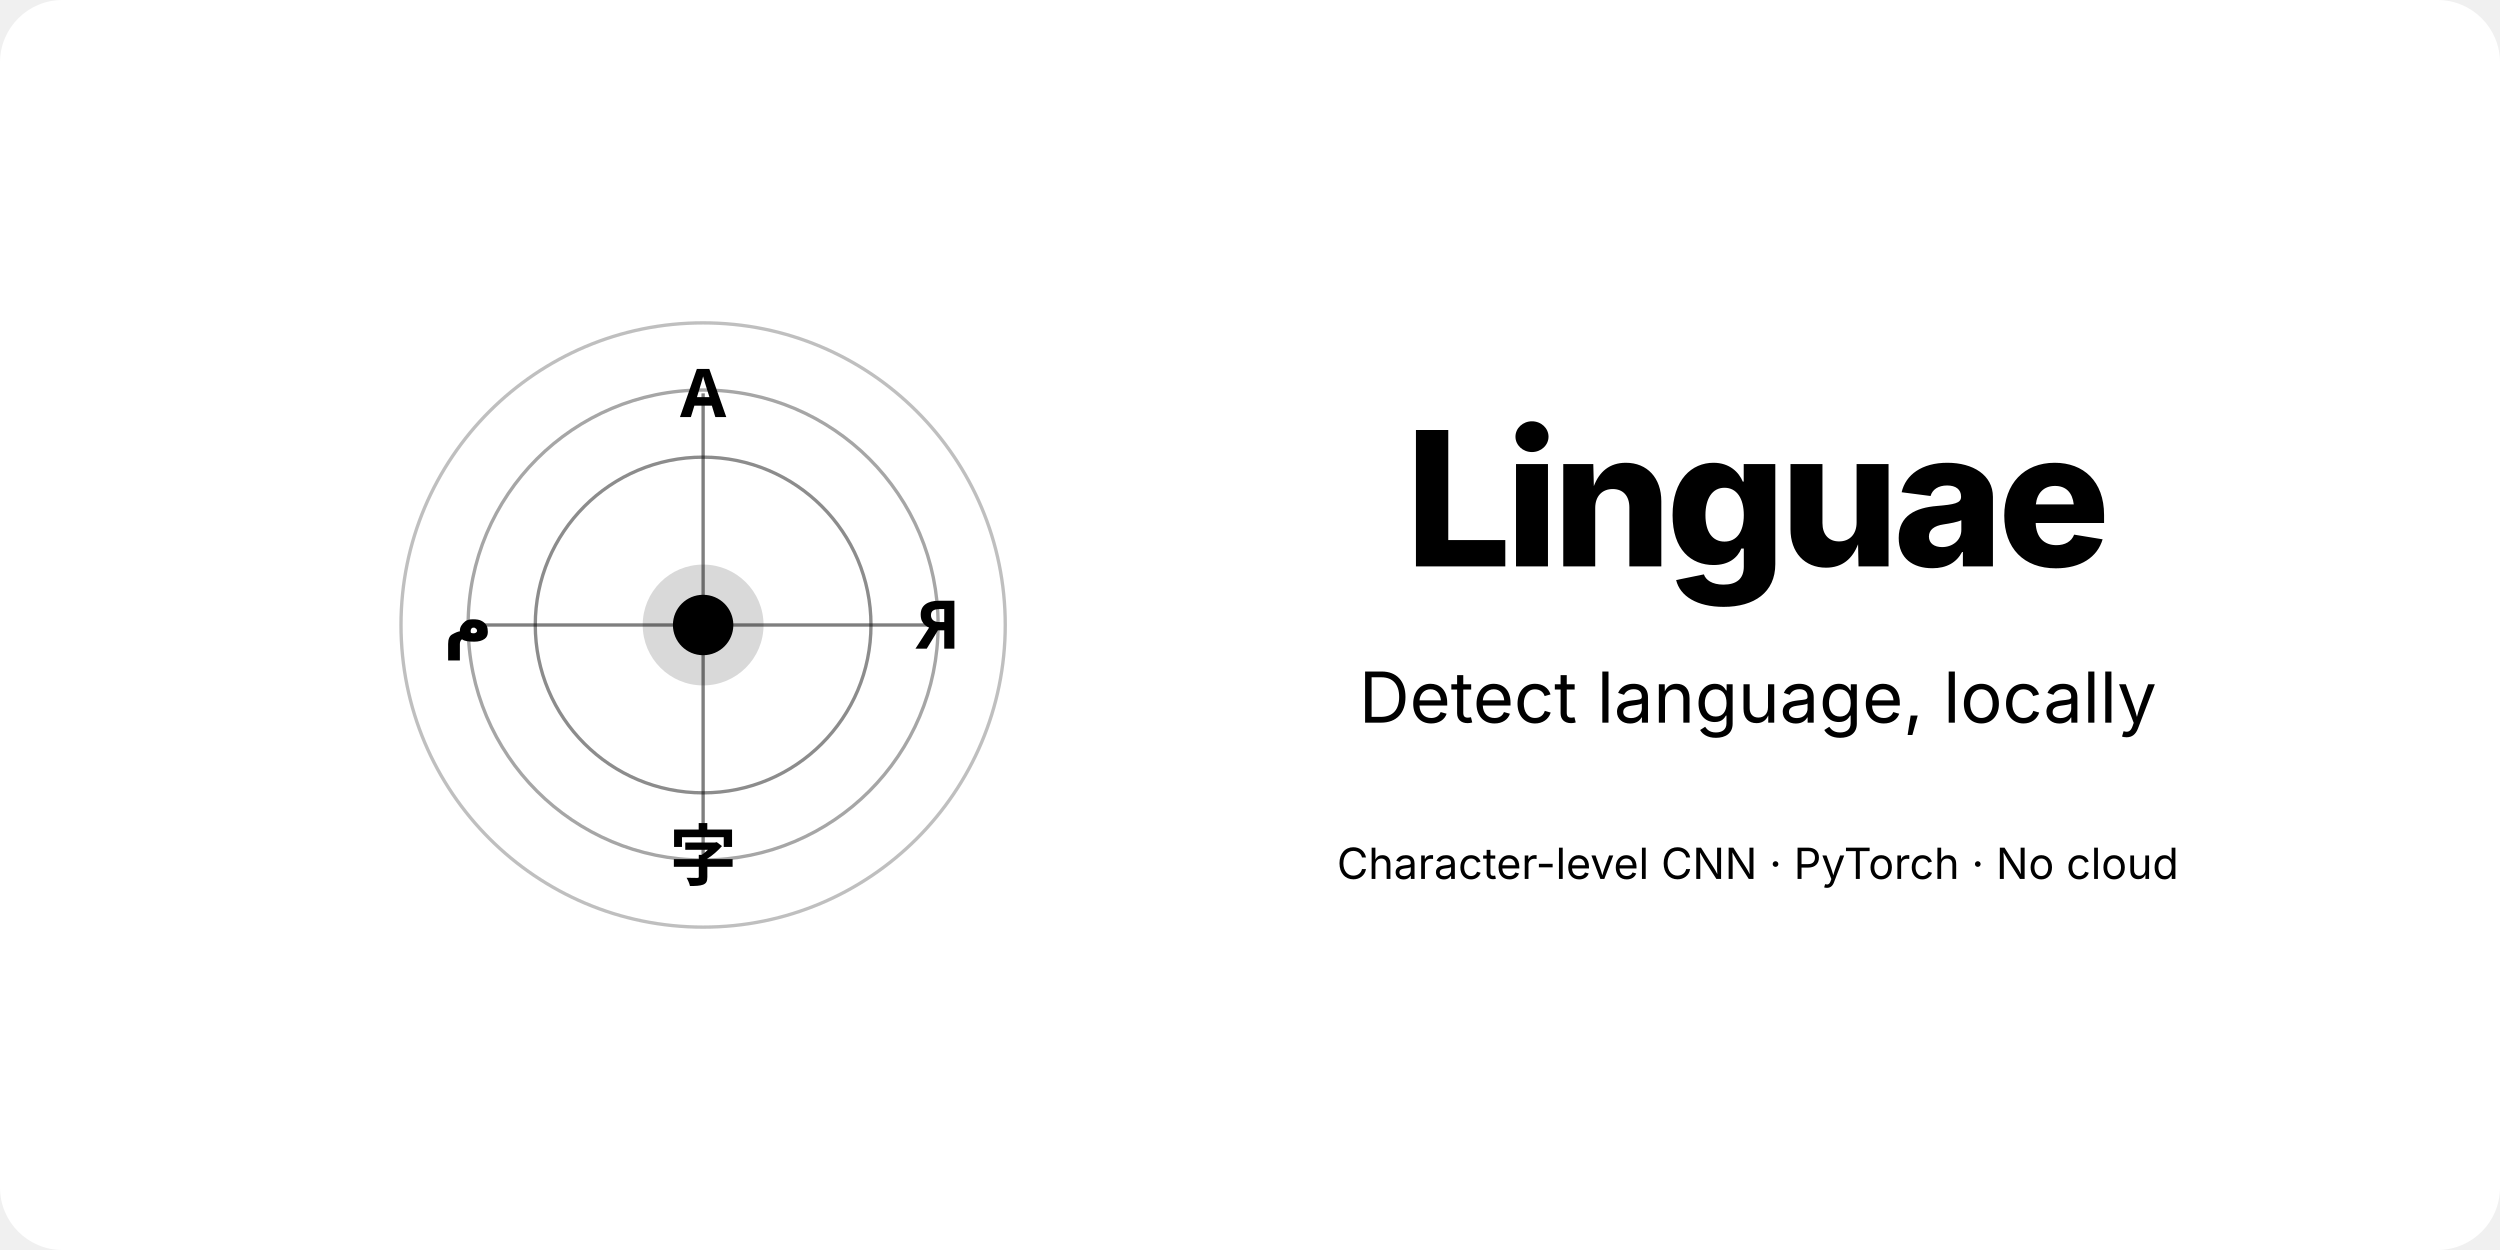
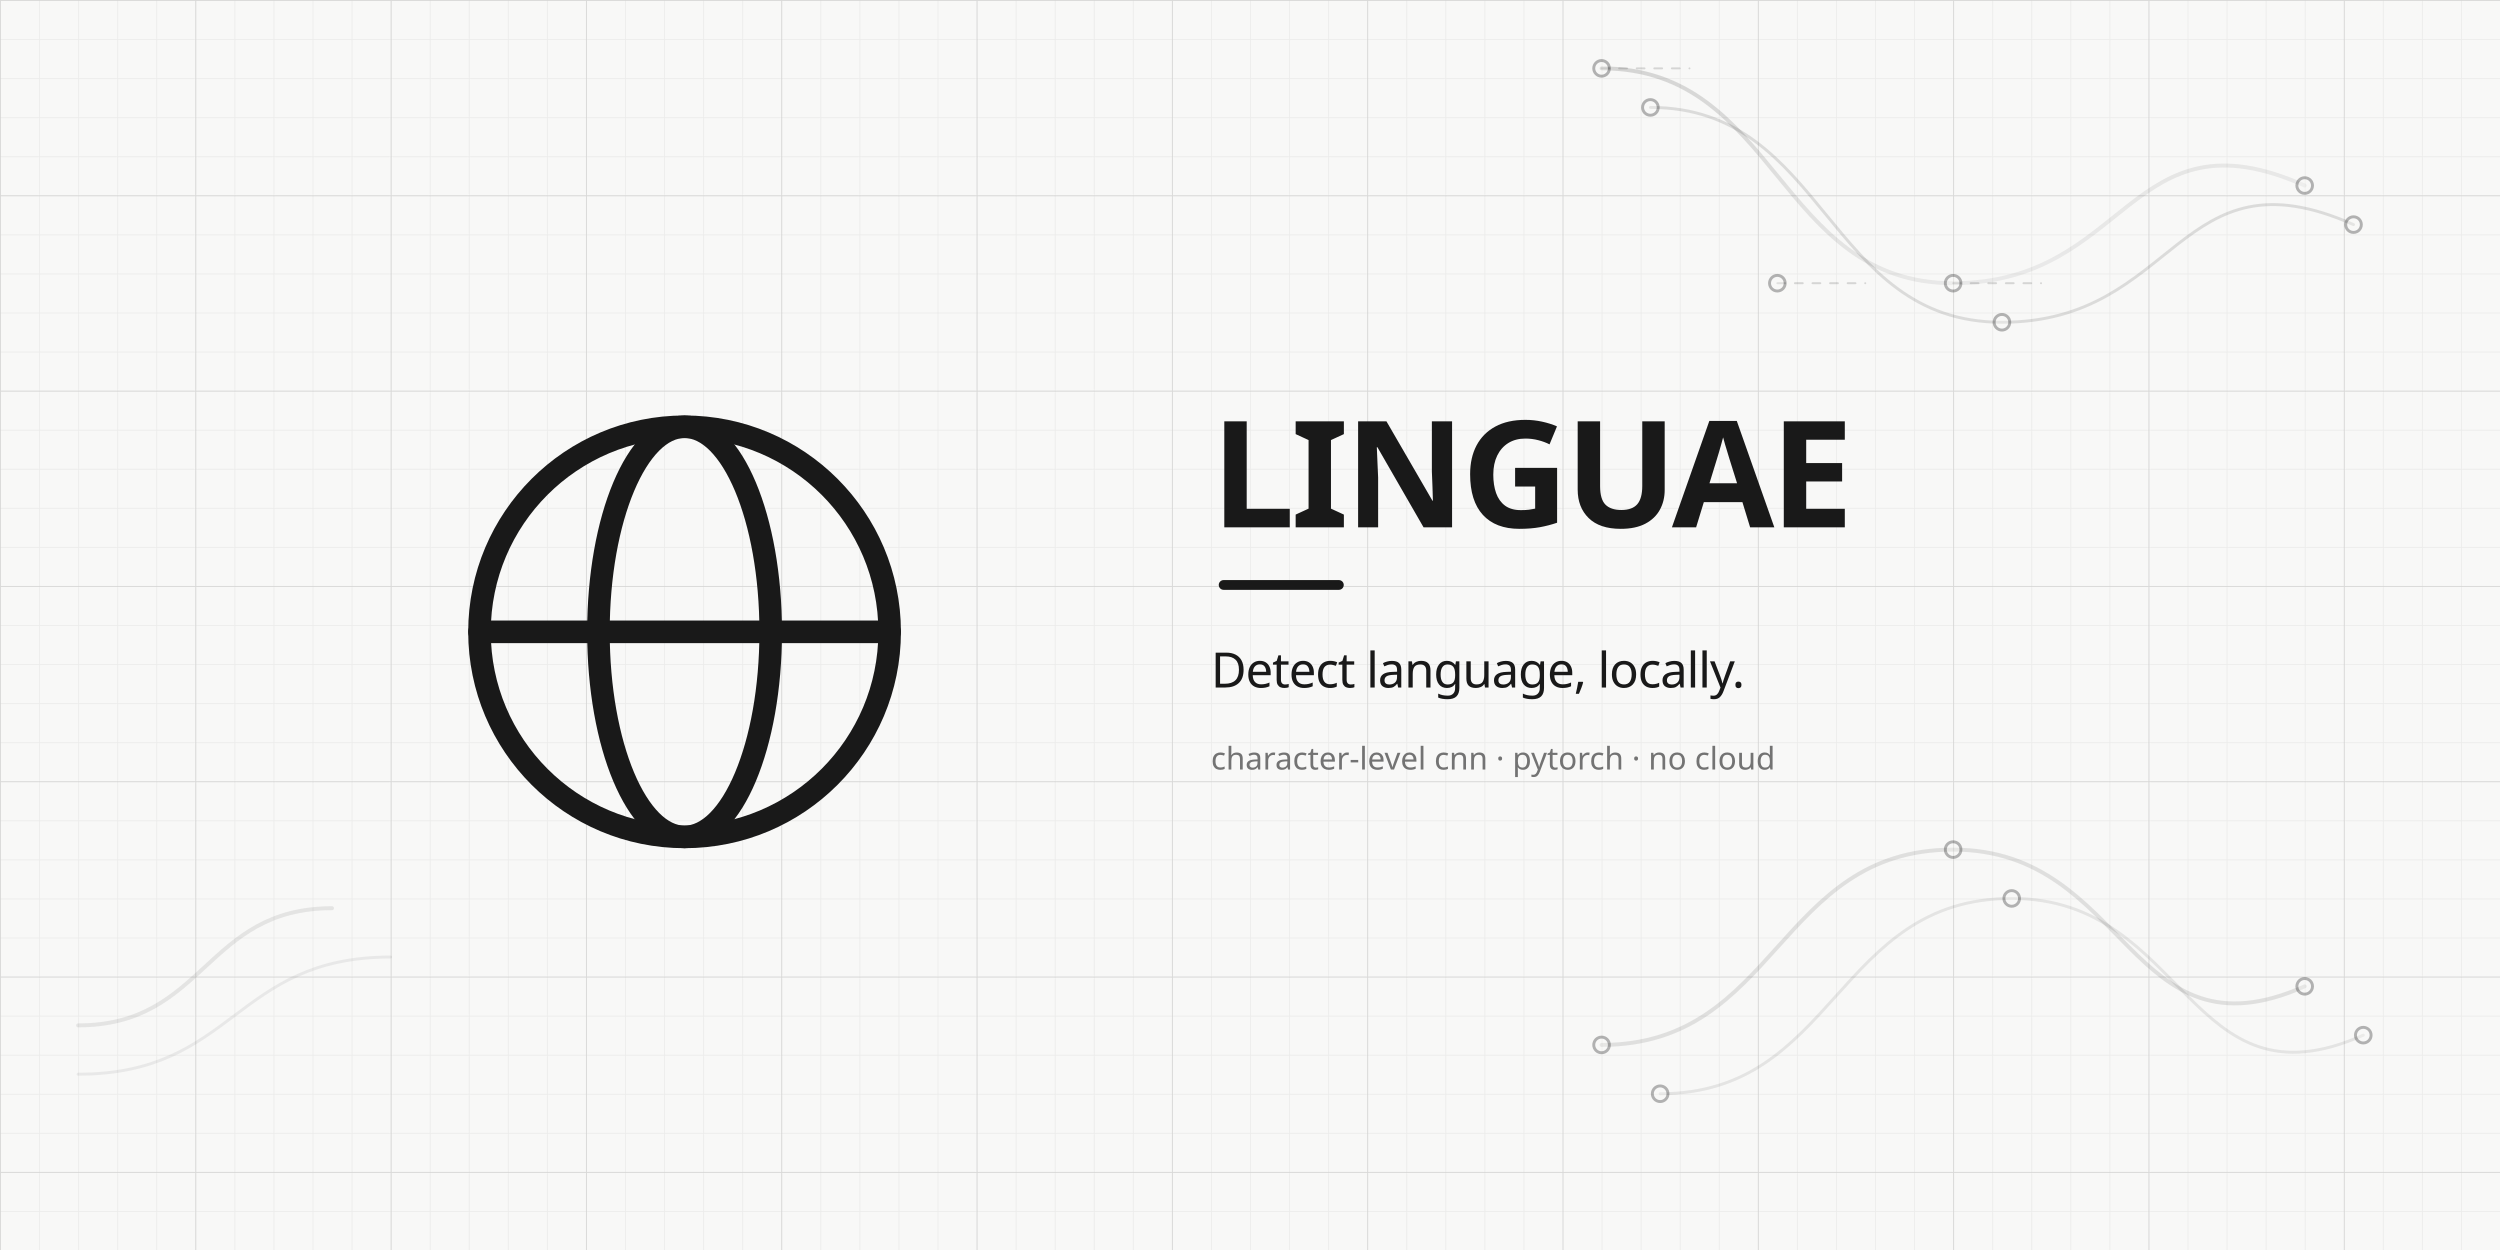
- <svg xmlns="http://www.w3.org/2000/svg" viewBox="0 0 1280 640" width="1280" height="640">
-   <rect width="1280" height="640" rx="32" fill="#ffffff" />
-   <g transform="translate(640, 320)" text-anchor="middle">
-     <g transform="translate(-500, -220) scale(0.859375)">
-       <svg viewBox="0 0 512 512" width="512" height="512">
-         <rect width="512" height="512" rx="64" fill="#ffffff" />
-         <circle cx="256" cy="256" r="180" fill="none" stroke="#000000" stroke-width="2" opacity="0.25" />
-         <circle cx="256" cy="256" r="140" fill="none" stroke="#000000" stroke-width="2" opacity="0.35" />
-         <circle cx="256" cy="256" r="100" fill="none" stroke="#000000" stroke-width="2" opacity="0.45" />
-         <circle cx="256" cy="256" r="36" fill="#000000" opacity="0.15" />
-         <circle cx="256" cy="256" r="18" fill="#000000" />
-         <text x="256" y="118" text-anchor="middle" dominant-baseline="middle" font-family="system-ui, sans-serif" font-size="40" font-weight="700" fill="#000000">A</text>
-         <text x="396" y="256" text-anchor="middle" dominant-baseline="middle" font-family="system-ui, sans-serif" font-size="40" font-weight="700" fill="#000000">Я</text>
-         <text x="256" y="394" text-anchor="middle" dominant-baseline="middle" font-family="system-ui, sans-serif" font-size="40" font-weight="700" fill="#000000">字</text>
-         <text x="116" y="256" text-anchor="middle" dominant-baseline="middle" font-family="system-ui, sans-serif" font-size="40" font-weight="700" fill="#000000">م</text>
-         <line x1="256" y1="256" x2="256" y2="118" stroke="#000000" stroke-width="2" opacity="0.5" />
-         <line x1="256" y1="256" x2="396" y2="256" stroke="#000000" stroke-width="2" opacity="0.5" />
-         <line x1="256" y1="256" x2="256" y2="394" stroke="#000000" stroke-width="2" opacity="0.5" />
-         <line x1="256" y1="256" x2="116" y2="256" stroke="#000000" stroke-width="2" opacity="0.5" />
-       </svg>
+ <svg xmlns="http://www.w3.org/2000/svg" width="1280" height="640" viewBox="0 0 1280 640" role="img" aria-labelledby="title desc">
+   <defs>
+     <pattern id="small-grid" width="20" height="20" patternUnits="userSpaceOnUse">
+       <path d="M20 0H0V20" fill="none" stroke="#191919" stroke-opacity="0.055" stroke-width="0.8" />
+     </pattern>
+     <pattern id="large-grid" width="100" height="100" patternUnits="userSpaceOnUse">
+       <rect width="100" height="100" fill="url(#small-grid)" />
+       <path d="M100 0H0V100" fill="none" stroke="#191919" stroke-opacity="0.09" stroke-width="1" />
+     </pattern>
+     <linearGradient id="curve-fade" x1="0" y1="0" x2="1" y2="1">
+       <stop offset="0%" stop-color="#191919" stop-opacity="0.16" />
+       <stop offset="100%" stop-color="#191919" stop-opacity="0.04" />
+     </linearGradient>
+   </defs>
+   <rect width="1280" height="640" fill="#f8f8f7" />
+   <rect width="1280" height="640" fill="url(#large-grid)" />
+   <g fill="none" stroke-linecap="round" stroke-linejoin="round">
+     <path d="M820 35 C910 35 910 145 1000 145 S1090 55 1180 95" stroke="url(#curve-fade)" stroke-width="2" />
+     <path d="M845 55 C935 55 935 165 1025 165 S1115 75 1205 115" stroke="#191919" stroke-opacity="0.13" stroke-width="1.5" />
+     <g stroke="#191919" stroke-opacity="0.16" stroke-width="1" stroke-dasharray="4 5">
+       <path d="M820 35L865 35" />
+       <path d="M910 145L955 145" />
+       <path d="M1000 145L1045 145" />
    </g>
-     <g transform="translate(260, 0)" text-anchor="middle">
-       <text y="-30" font-family="system-ui, -apple-system, sans-serif" font-size="96" font-weight="800" fill="#000000" letter-spacing="-3">Linguae</text>
-       <text y="50" font-family="system-ui, -apple-system, sans-serif" font-size="36" font-weight="400" fill="#000000">Detect language, locally</text>
-       <text y="130" font-family="system-ui, -apple-system, sans-serif" font-size="22" font-weight="400" fill="#000000">Character-level CNN · PyTorch · No cloud</text>
-     </g>
+     <path d="M820 535 C910 535 910 435 1000 435 S1090 545 1180 505" stroke="#191919" stroke-opacity="0.11" stroke-width="2" />
+     <path d="M850 560 C940 560 940 460 1030 460 S1120 570 1210 530" stroke="#191919" stroke-opacity="0.09" stroke-width="1.5" />
+     <path d="M40 525 C105 525 105 465 170 465" stroke="#191919" stroke-opacity="0.09" stroke-width="2" />
+     <path d="M40 550 C120 550 120 490 200 490" stroke="#191919" stroke-opacity="0.07" stroke-width="1.5" />
+   </g>
+   <g fill="#f8f8f7" stroke="#191919" stroke-width="1.5" opacity="0.32">
+     <circle cx="820" cy="35" r="4" />
+     <circle cx="910" cy="145" r="4" />
+     <circle cx="1000" cy="145" r="4" />
+     <circle cx="1180" cy="95" r="4" />
+     <circle cx="845" cy="55" r="4" />
+     <circle cx="1025" cy="165" r="4" />
+     <circle cx="1205" cy="115" r="4" />
+     <circle cx="820" cy="535" r="4" />
+     <circle cx="1000" cy="435" r="4" />
+     <circle cx="1180" cy="505" r="4" />
+     <circle cx="850" cy="560" r="4" />
+     <circle cx="1030" cy="460" r="4" />
+     <circle cx="1210" cy="530" r="4" />
+   </g>
+   <g transform="translate(130 103) scale(1.05)" fill="none" stroke="#191919" stroke-width="11" stroke-linecap="round" stroke-linejoin="round">
+     <circle cx="210" cy="210" r="100" />
+     <ellipse cx="210" cy="210" rx="42" ry="100" />
+     <line x1="110" y1="210" x2="310" y2="210" />
+   </g>
+   <g fill="#191919">
+     <text x="620" y="270" font-family="Comfortaa, 'Trebuchet MS', sans-serif" font-size="76" font-weight="700" letter-spacing="-2">LINGUAE</text>
+     <rect x="624" y="297" width="64" height="5" rx="2.5" />
+     <text x="620" y="352" font-family="Comfortaa, 'Trebuchet MS', sans-serif" font-size="25" font-weight="500" letter-spacing="-0.5">Detect language, locally.</text>
+     <text x="620" y="394" font-family="Comfortaa, 'Trebuchet MS', sans-serif" font-size="16" font-weight="400" fill="#737373">character-level cnn · pytorch · no cloud</text>
  </g>
</svg>
